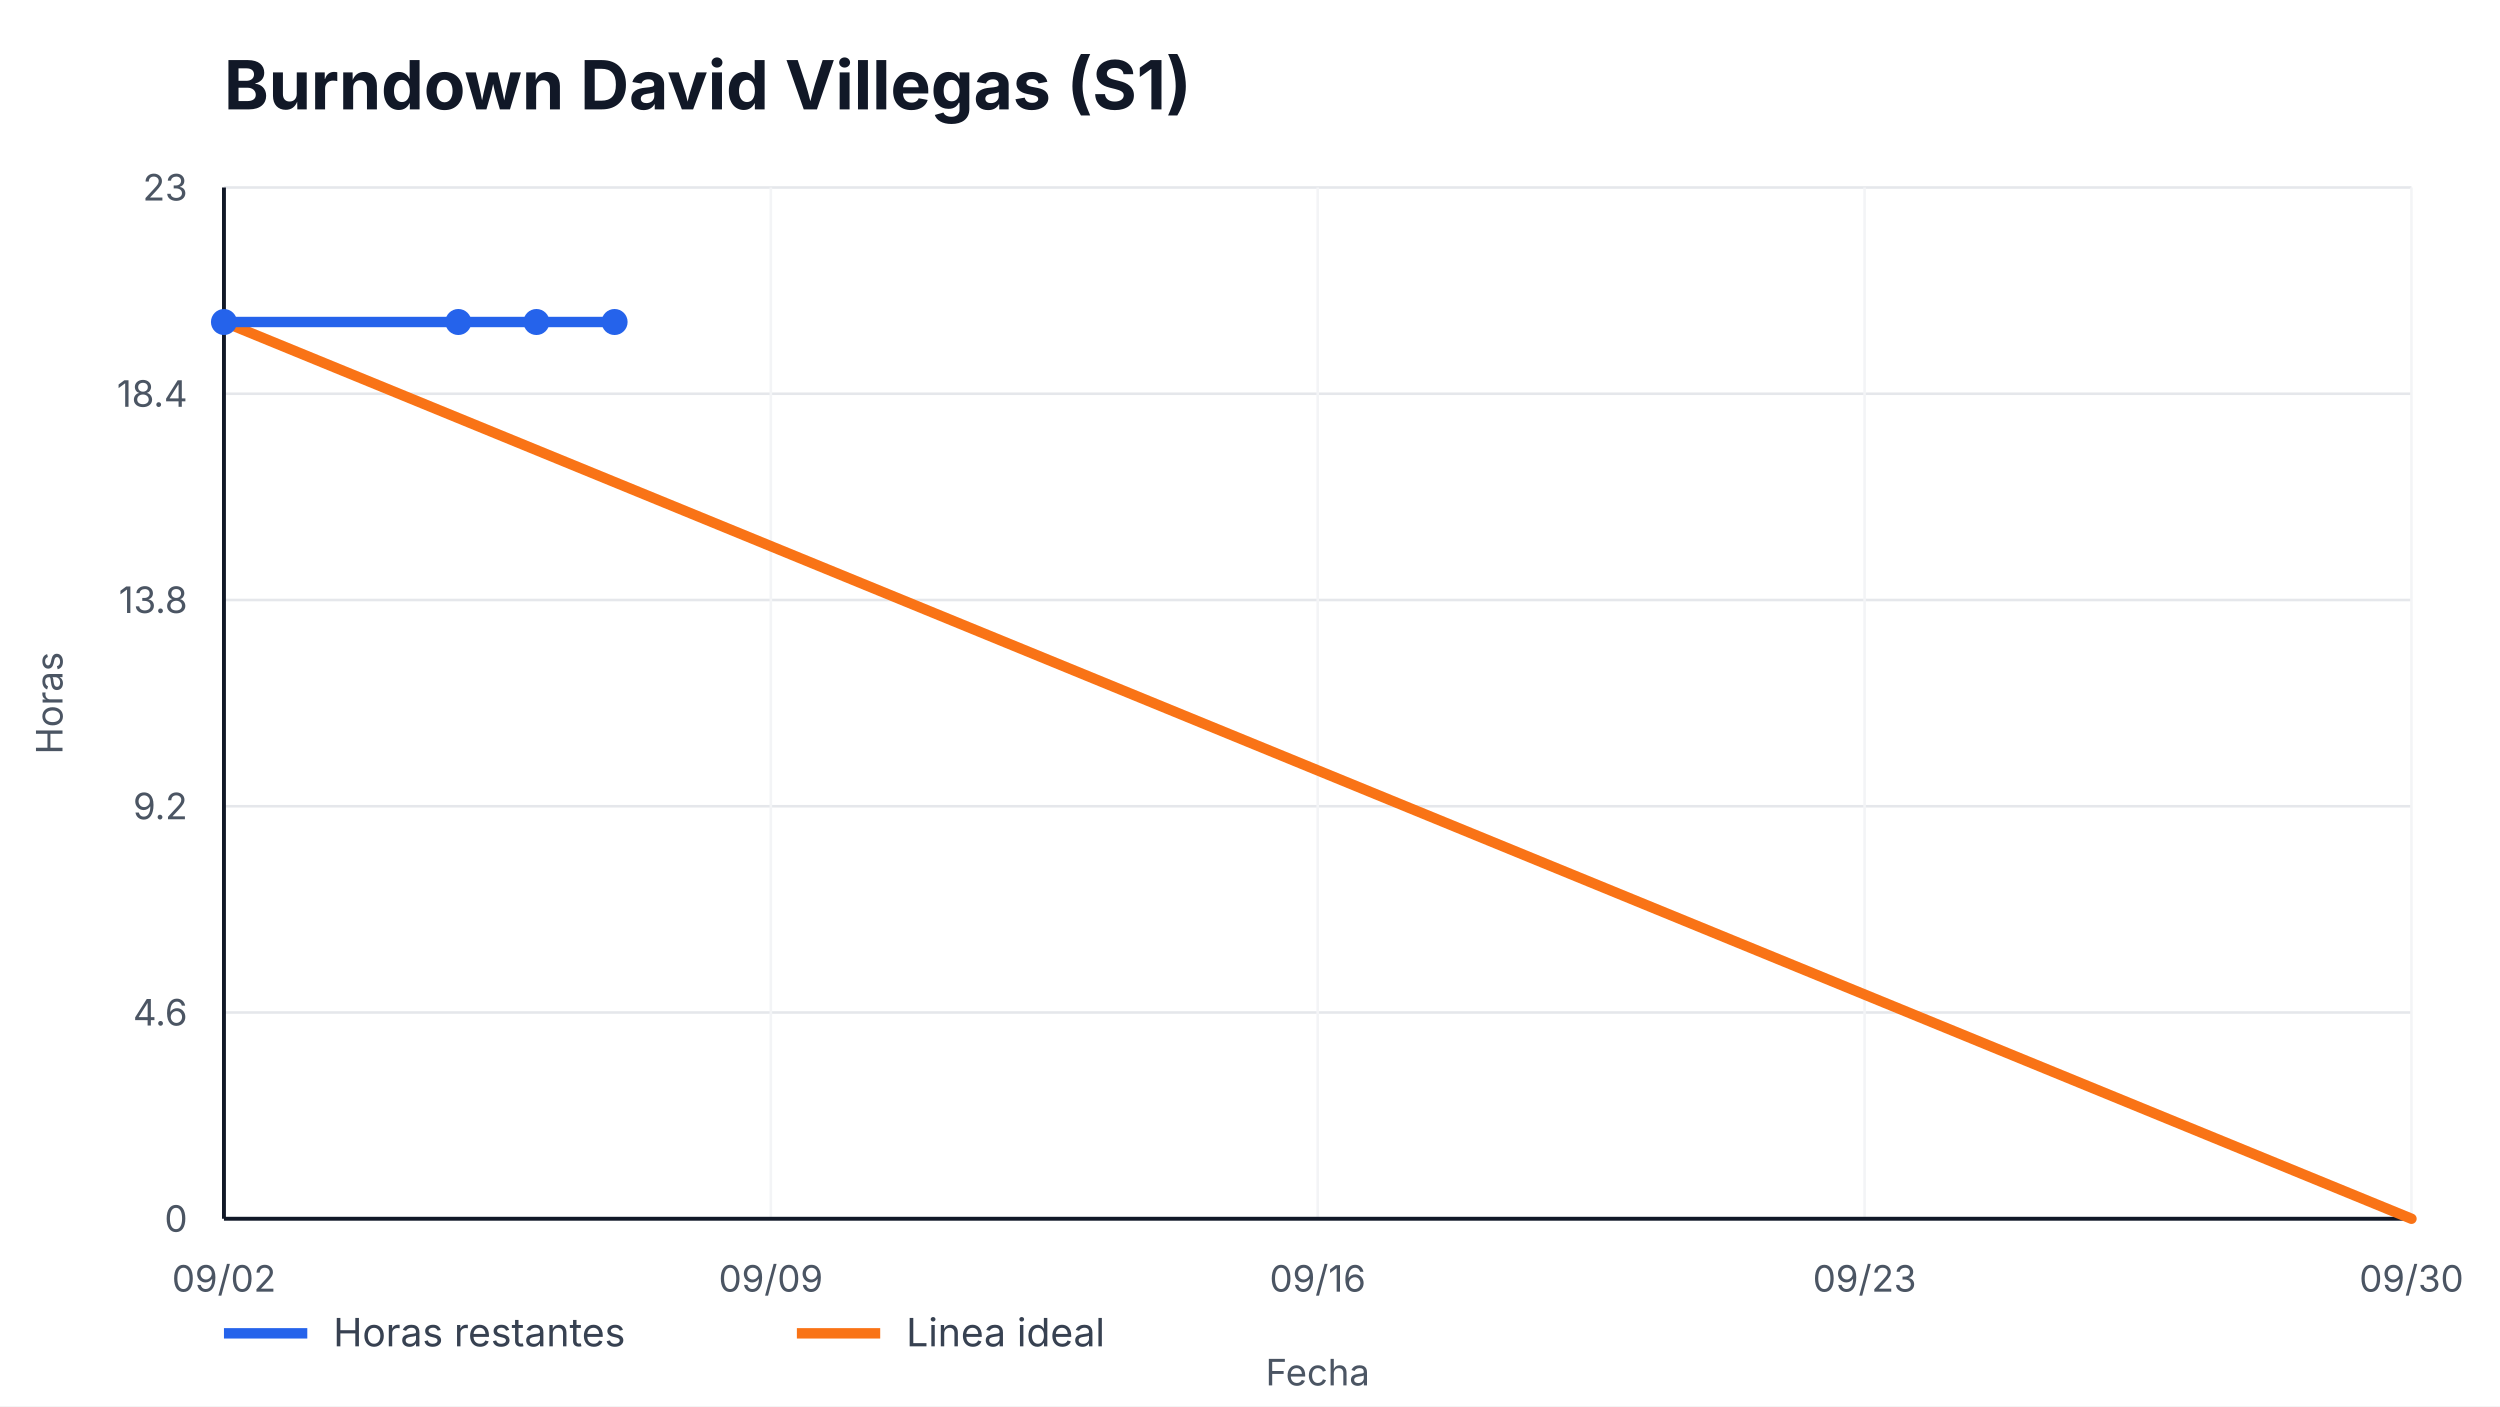
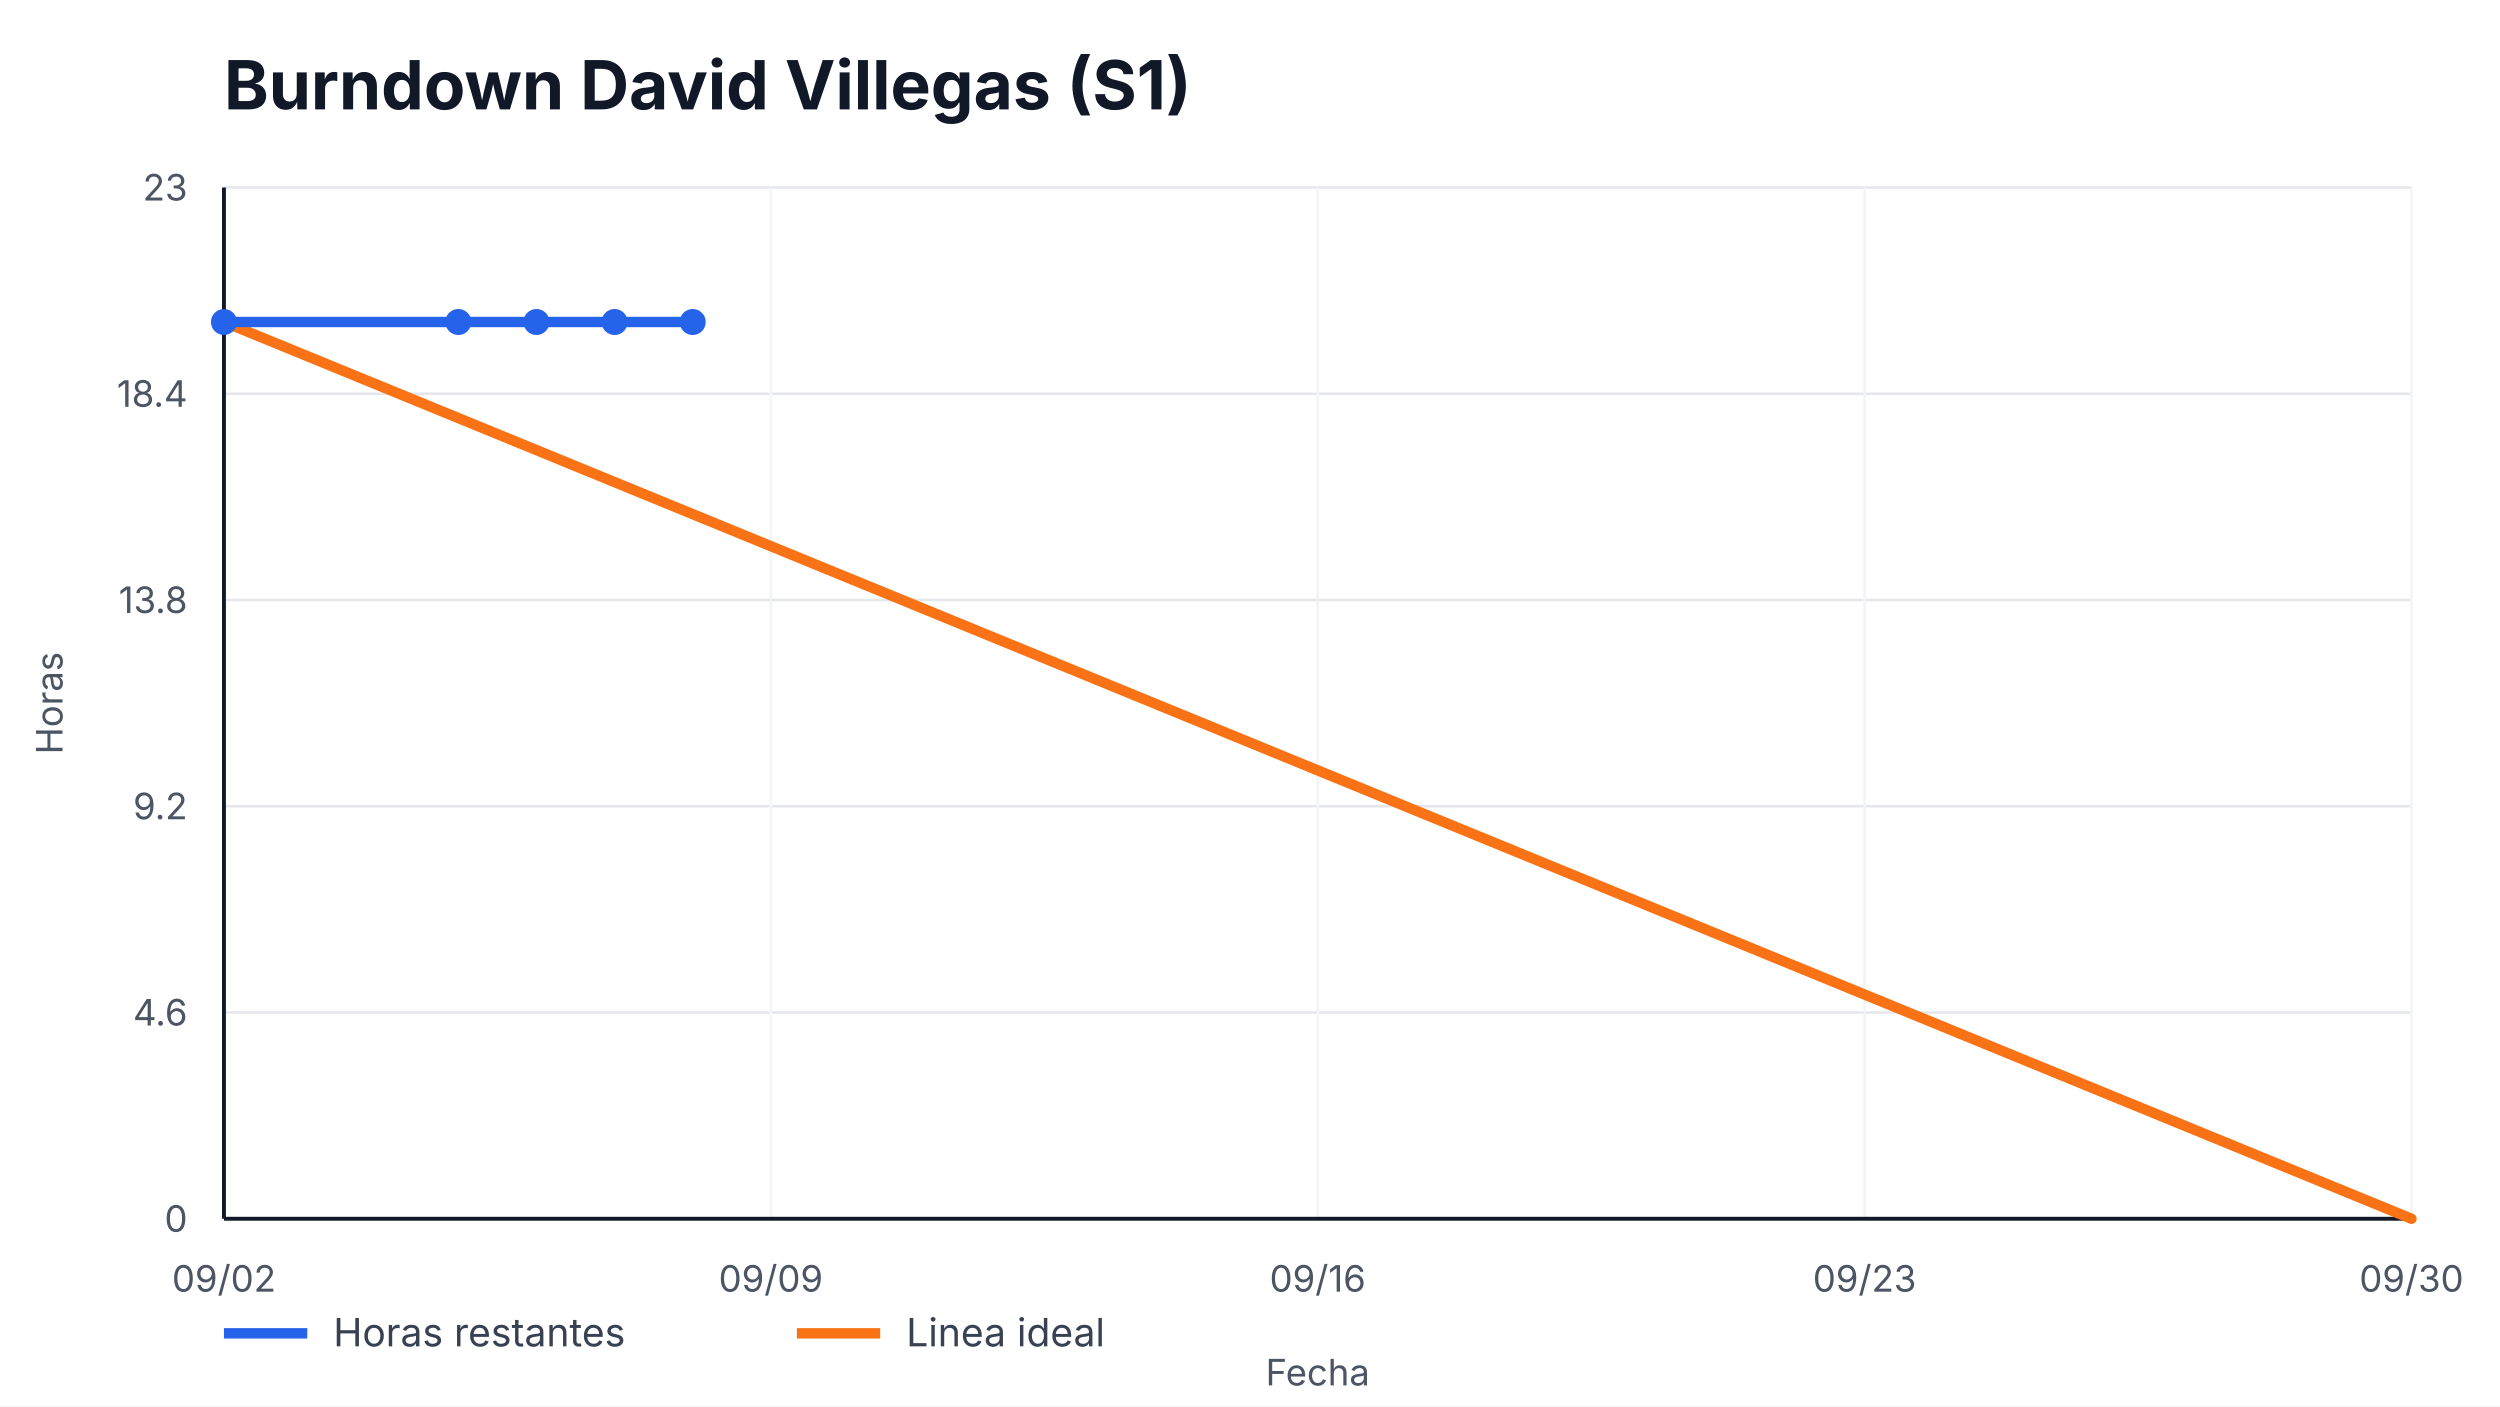
<svg xmlns="http://www.w3.org/2000/svg" width="960" height="540" viewBox="0 0 960 540" role="img" aria-label="Burndown David Villegas (S1)">
  <style>
    text { font-family: -apple-system, BlinkMacSystemFont, "Segoe UI", sans-serif; fill: #111827; }
    .title { font-size: 26px; font-weight: 700; }
    .axis { font-size: 14px; fill: #4b5563; }
    .legend { font-size: 15px; fill: #374151; }
    .overrun { font-size: 14px; font-weight: 700; fill: #b91c1c; }
  </style>
  <rect width="100%" height="100%" fill="#ffffff" />
  <text x="86" y="42" class="title">Burndown David Villegas (S1)</text>
  <g>
    <line x1="86" y1="468.00" x2="926" y2="468.00" stroke="#e5e7eb" />
    <line x1="86" y1="388.80" x2="926" y2="388.80" stroke="#e5e7eb" />
    <line x1="86" y1="309.60" x2="926" y2="309.60" stroke="#e5e7eb" />
    <line x1="86" y1="230.40" x2="926" y2="230.40" stroke="#e5e7eb" />
    <line x1="86" y1="151.20" x2="926" y2="151.20" stroke="#e5e7eb" />
    <line x1="86" y1="72.00" x2="926" y2="72.00" stroke="#e5e7eb" />
  </g>
  <g>
    <line x1="86.00" y1="72" x2="86.00" y2="468" stroke="#f3f4f6" />
    <text x="86.00" y="496" text-anchor="middle" class="axis">09/02</text>
    <line x1="296.00" y1="72" x2="296.00" y2="468" stroke="#f3f4f6" />
    <text x="296.00" y="496" text-anchor="middle" class="axis">09/09</text>
    <line x1="506.00" y1="72" x2="506.00" y2="468" stroke="#f3f4f6" />
    <text x="506.00" y="496" text-anchor="middle" class="axis">09/16</text>
    <line x1="716.00" y1="72" x2="716.00" y2="468" stroke="#f3f4f6" />
    <text x="716.00" y="496" text-anchor="middle" class="axis">09/23</text>
    <line x1="926.00" y1="72" x2="926.00" y2="468" stroke="#f3f4f6" />
    <text x="926.00" y="496" text-anchor="middle" class="axis">09/30</text>
  </g>
  <line x1="86" y1="468" x2="926" y2="468" stroke="#111827" stroke-width="1.5" />
  <line x1="86" y1="72" x2="86" y2="468" stroke="#111827" stroke-width="1.5" />
  <g>
    <text x="72" y="473.00" text-anchor="end" class="axis">0</text>
    <text x="72" y="393.80" text-anchor="end" class="axis">4.6</text>
    <text x="72" y="314.60" text-anchor="end" class="axis">9.2</text>
    <text x="72" y="235.40" text-anchor="end" class="axis">13.8</text>
    <text x="72" y="156.20" text-anchor="end" class="axis">18.4</text>
    <text x="72" y="77.00" text-anchor="end" class="axis">23</text>
  </g>
  <polyline points="86.00,123.65 926.00,468.00" fill="none" stroke="#f97316" stroke-width="4" stroke-linecap="round" />
-   <polyline points="86.00,123.65 176.00,123.65 206.00,123.65 236.00,123.65" fill="none" stroke="#2563eb" stroke-width="4" stroke-linecap="round" stroke-linejoin="round" />
+   <polyline points="86.00,123.65 176.00,123.65 206.00,123.65 236.00,123.65 266.00,123.65" fill="none" stroke="#2563eb" stroke-width="4" stroke-linecap="round" stroke-linejoin="round" />
  <g>
    <circle cx="86.00" cy="123.65" r="5" fill="#2563eb" />
    <circle cx="176.00" cy="123.65" r="5" fill="#2563eb" />
    <circle cx="206.00" cy="123.65" r="5" fill="#2563eb" />
    <circle cx="236.00" cy="123.65" r="5" fill="#2563eb" />
+     <circle cx="266.00" cy="123.65" r="5" fill="#2563eb" />
  </g>
  <line x1="86" y1="512" x2="118" y2="512" stroke="#2563eb" stroke-width="4" />
  <text x="128" y="517" class="legend">Horas restantes</text>
  <line x1="306" y1="512" x2="338" y2="512" stroke="#f97316" stroke-width="4" />
  <text x="348" y="517" class="legend">Linea ideal</text>
  <text x="506.0" y="532" text-anchor="middle" class="axis">Fecha</text>
  <text x="24" y="270.0" transform="rotate(-90 24,270.0)" text-anchor="middle" class="axis">Horas</text>
</svg>
